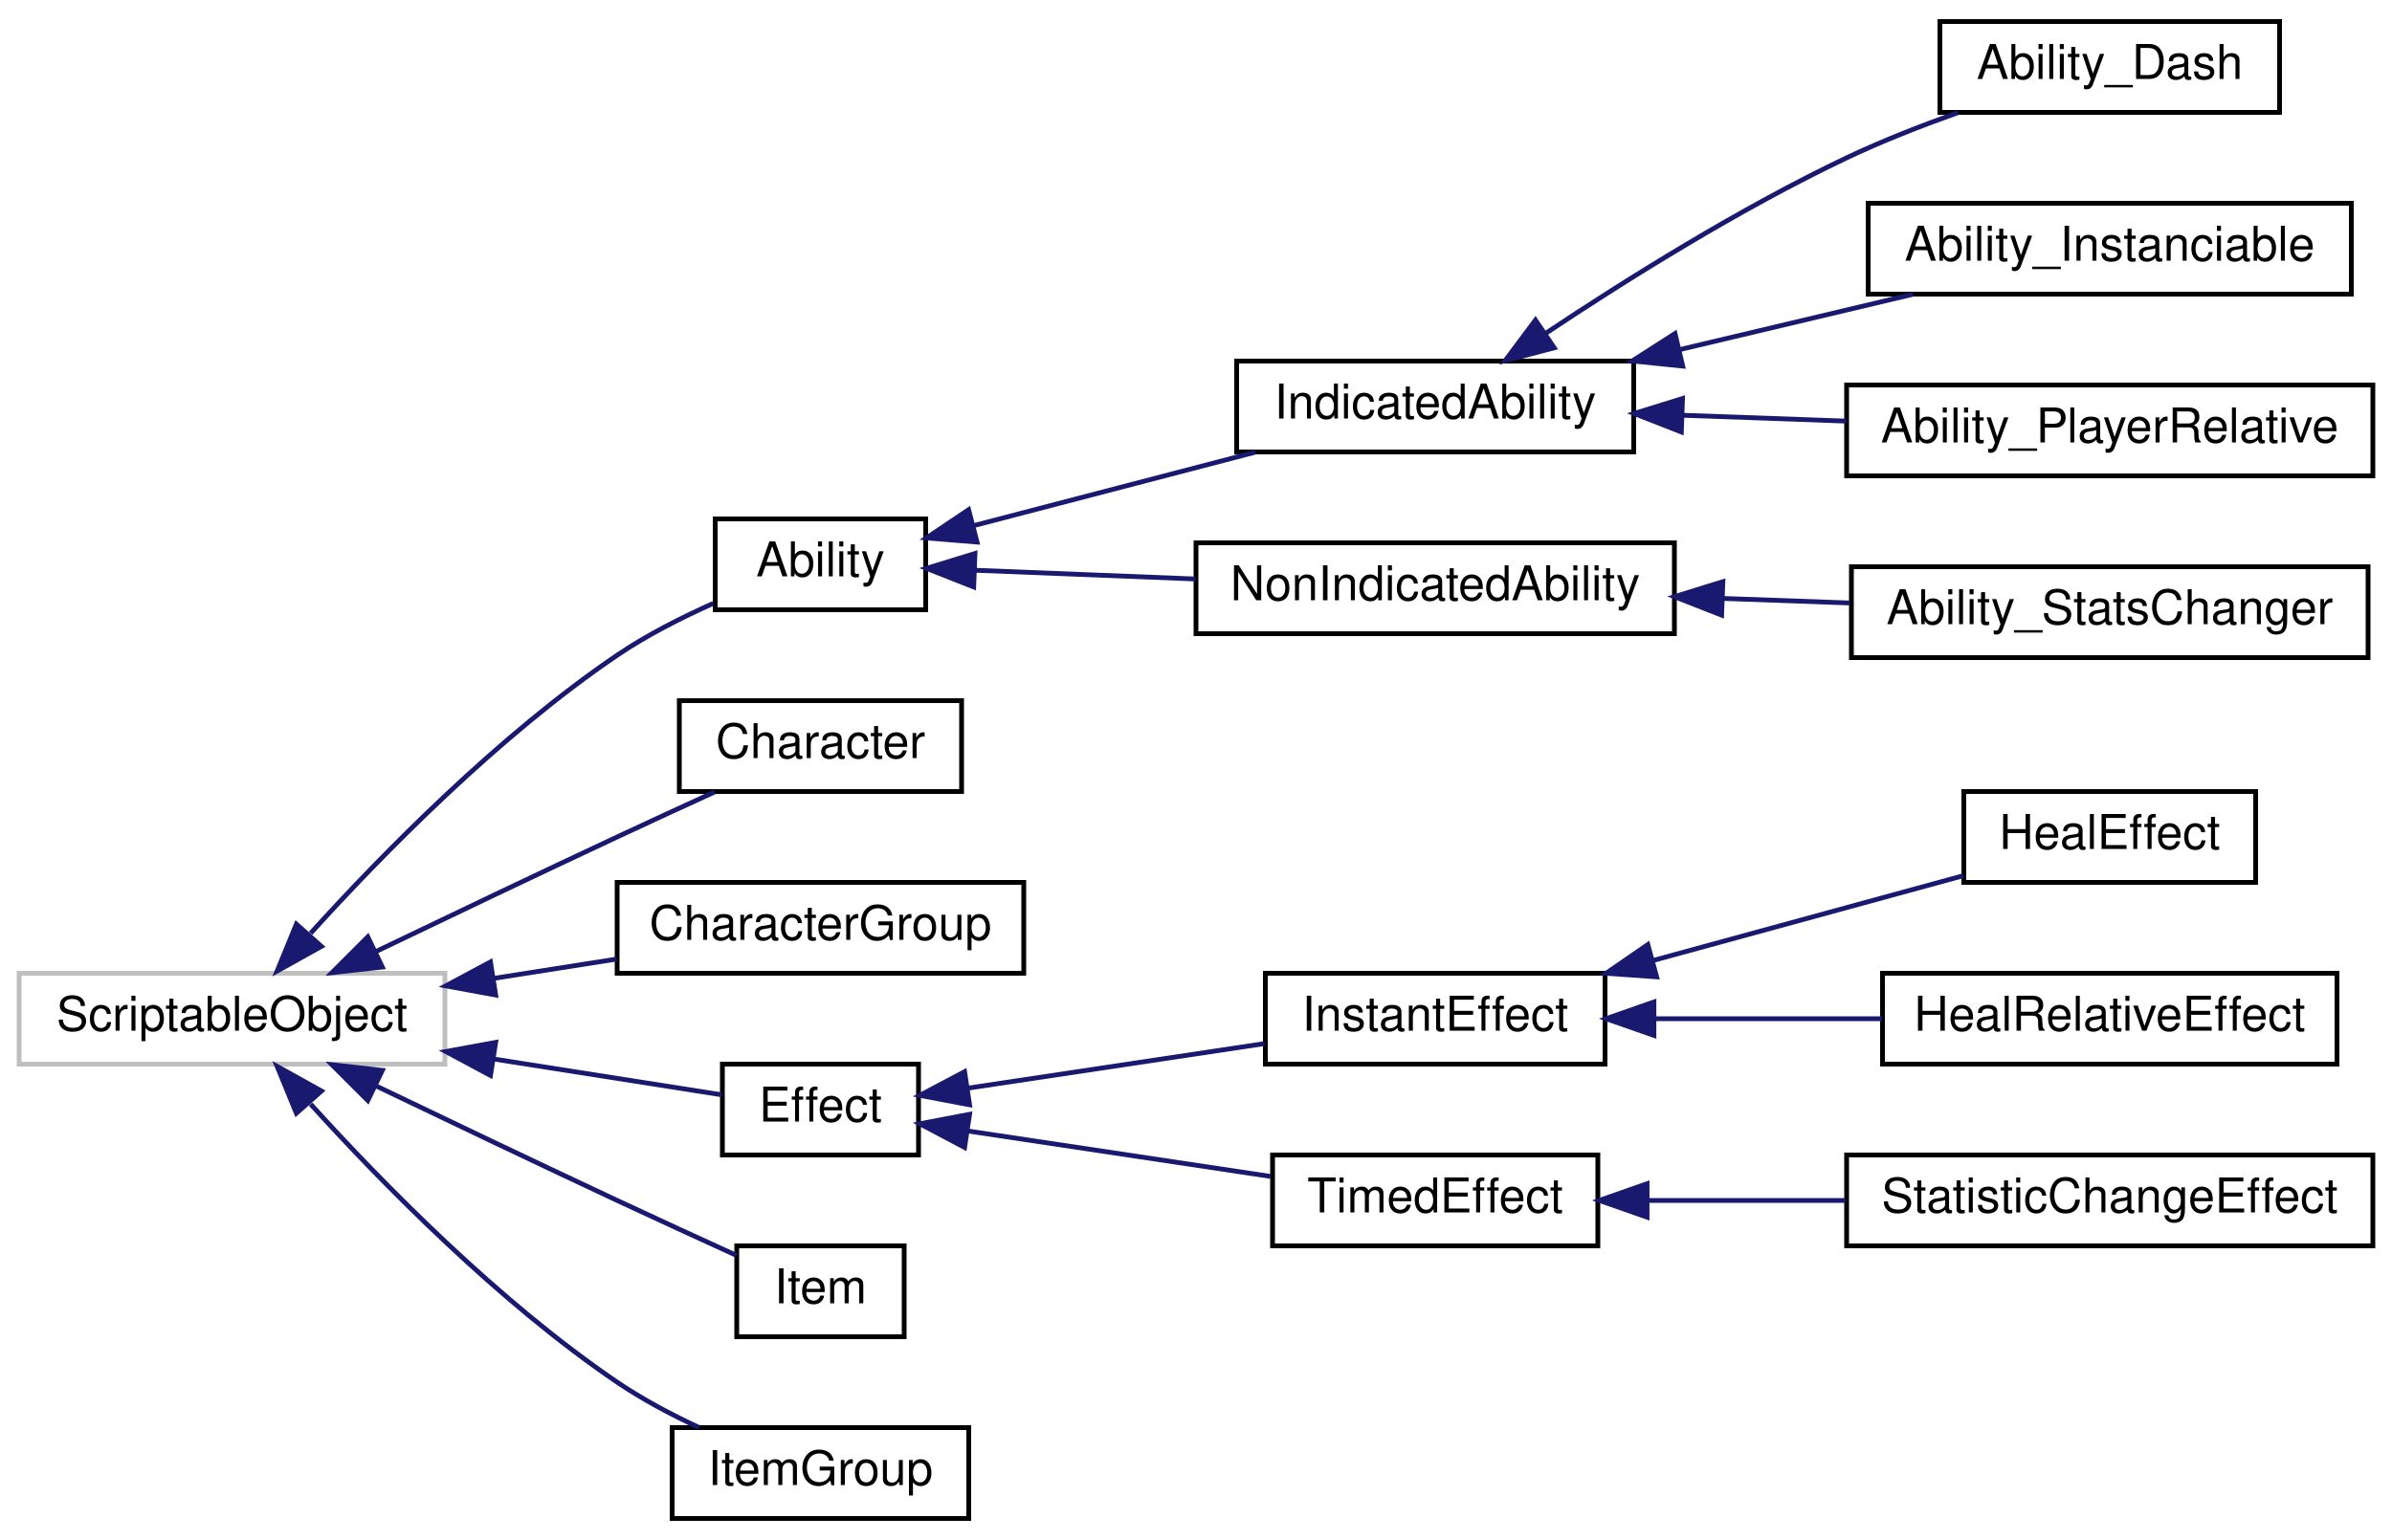
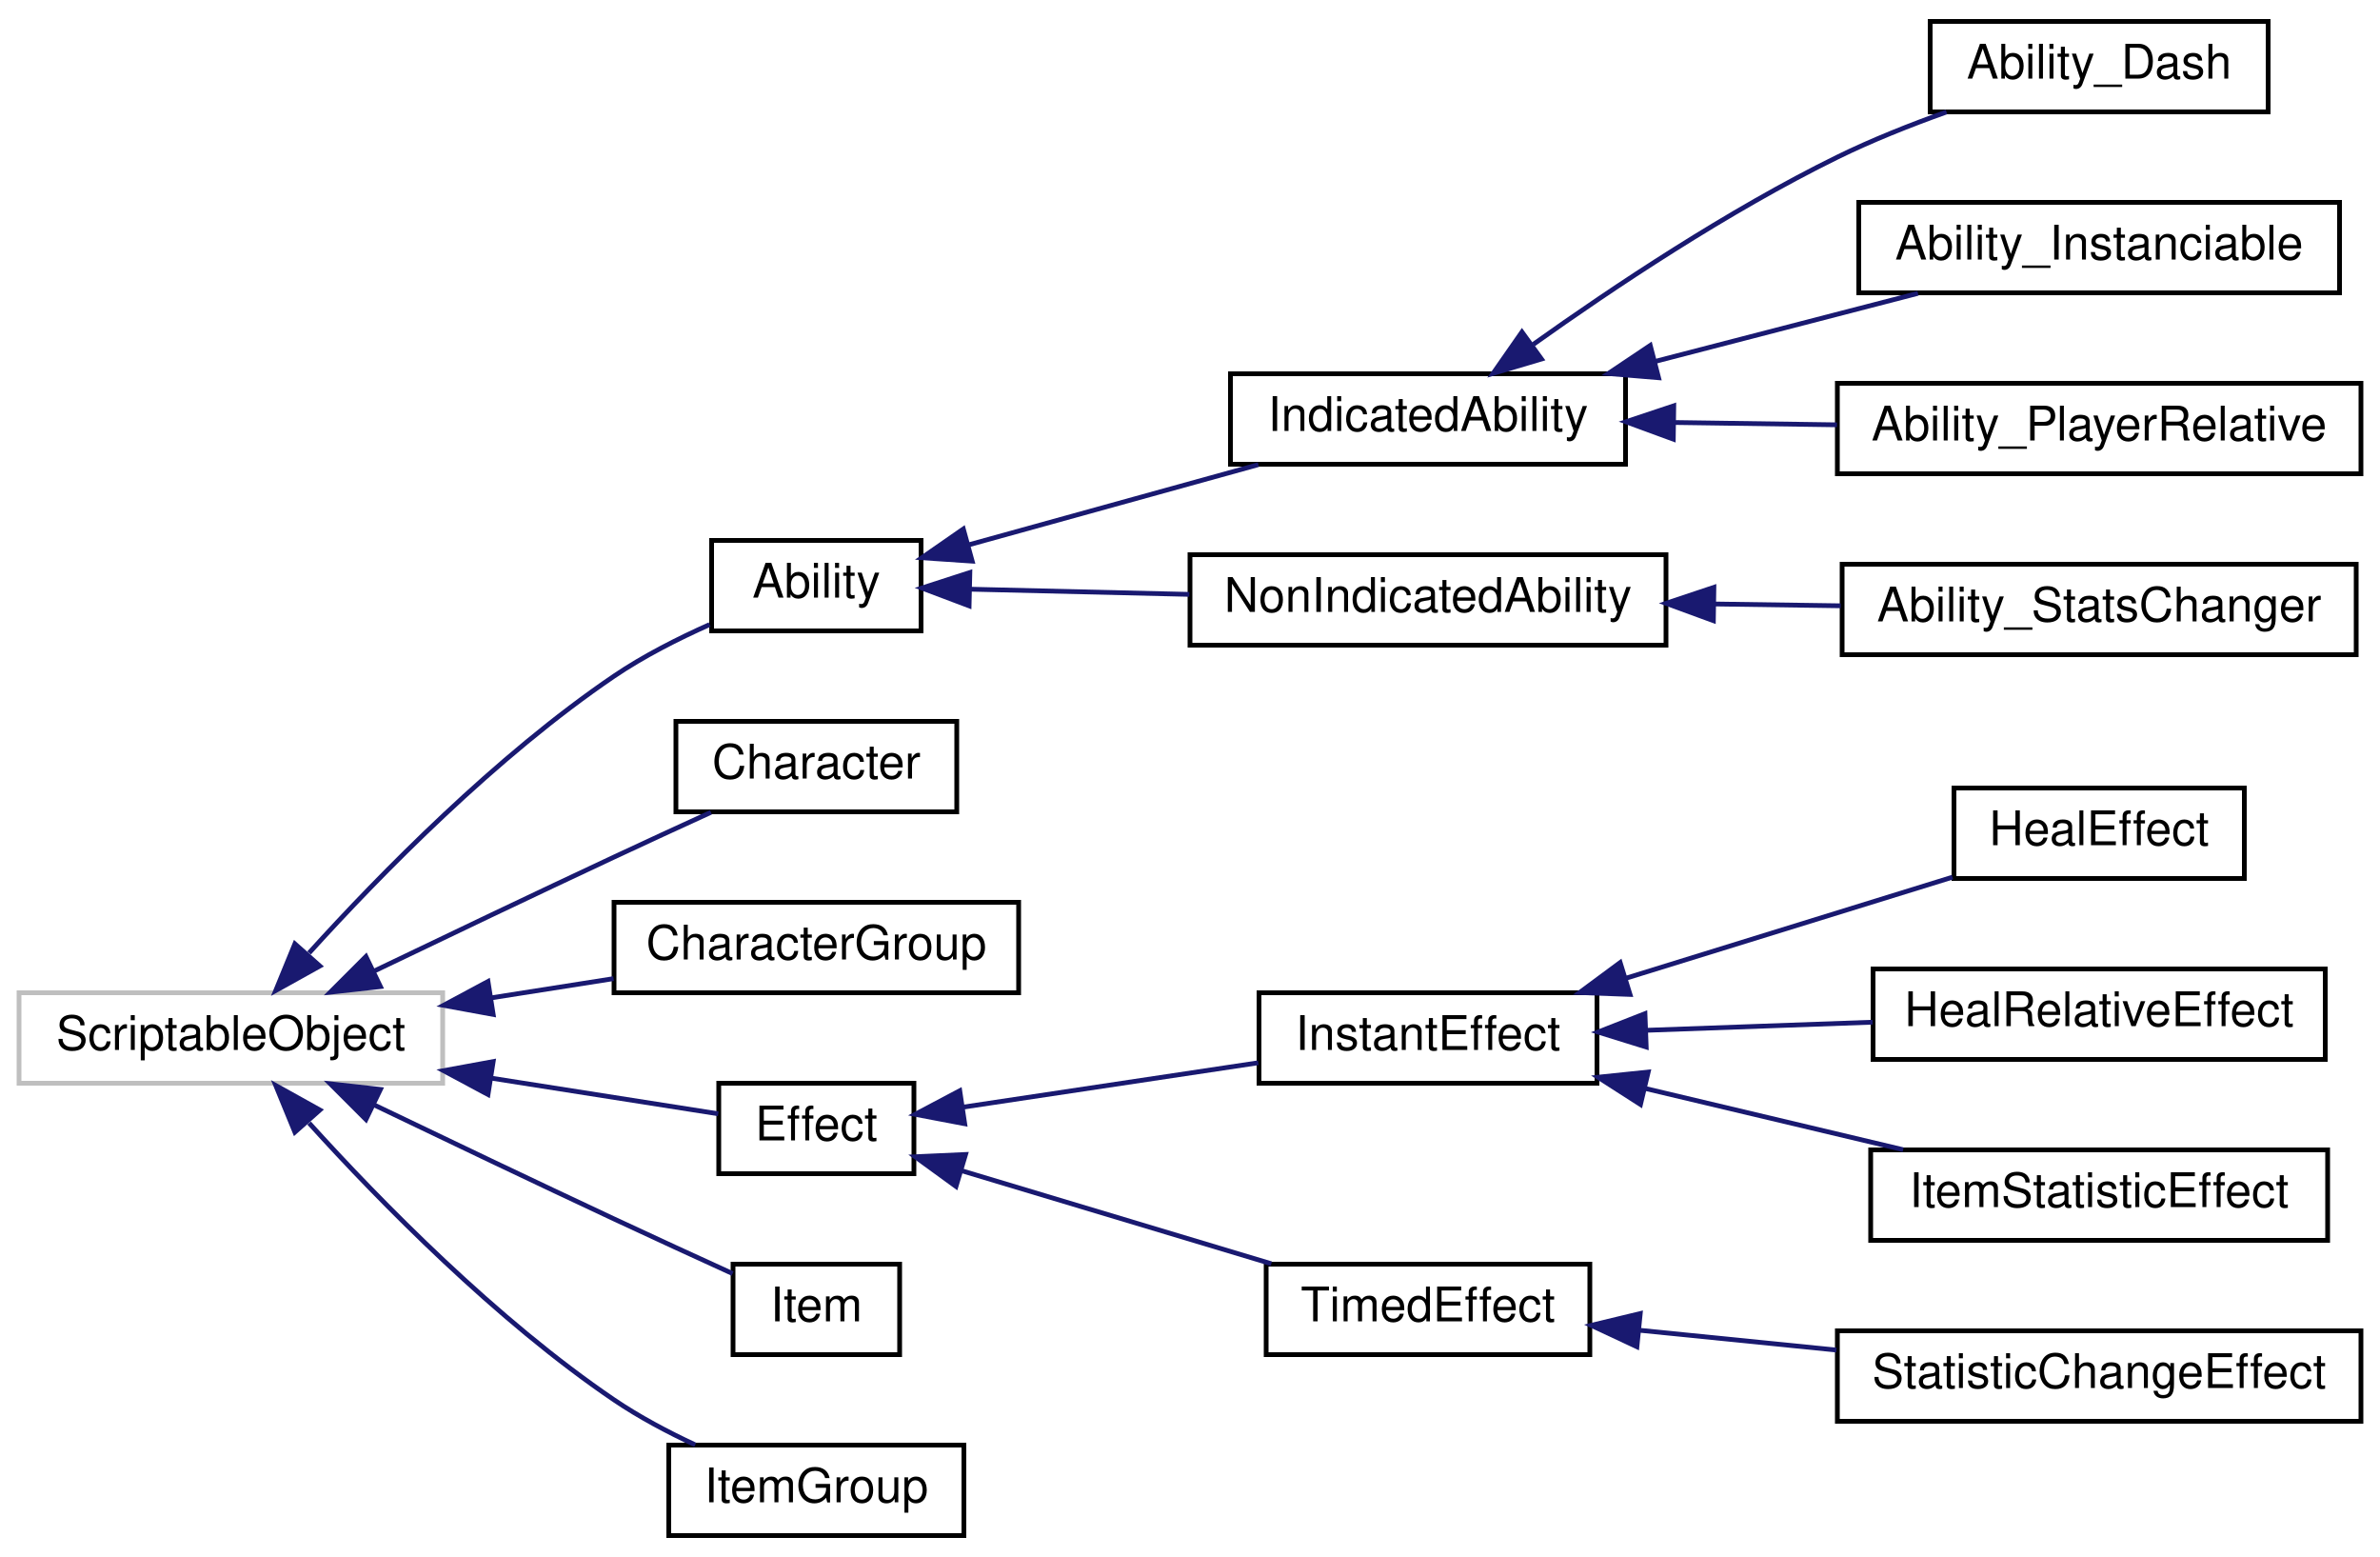
- <svg xmlns="http://www.w3.org/2000/svg" xmlns:xlink="http://www.w3.org/1999/xlink" width="500pt" height="322pt" viewBox="0.00 0.00 500.00 322.00">
-   <g id="graph0" class="graph" transform="scale(1 1) rotate(0) translate(4 318)">
+ <svg xmlns="http://www.w3.org/2000/svg" xmlns:xlink="http://www.w3.org/1999/xlink" width="500pt" height="327pt" viewBox="0.00 0.00 500.00 327.00">
+   <g id="graph0" class="graph" transform="scale(1 1) rotate(0) translate(4 323)">
    <g id="node1" class="node">
      <g id="a_node1">
        <a xlink:title=" ">
          <polygon fill="none" stroke="#bfbfbf" points="0,-95.5 0,-114.5 89,-114.5 89,-95.5 0,-95.5" />
          <text text-anchor="middle" x="44.5" y="-102.5" font-family="Helvetica,sans-Serif" font-size="10.00">ScriptableObject</text>
        </a>
      </g>
    </g>
    <g id="node2" class="node">
      <g id="a_node2">
        <a xlink:href="class_ability.html" target="_top" xlink:title="Base abstract class for an Ability.">
          <polygon fill="none" stroke="black" points="145.5,-190.5 145.5,-209.5 189.5,-209.5 189.5,-190.5 145.5,-190.5" />
          <text text-anchor="middle" x="167.5" y="-197.5" font-family="Helvetica,sans-Serif" font-size="10.00">Ability</text>
        </a>
      </g>
    </g>
    <g id="edge1" class="edge">
      <path fill="none" stroke="midnightblue" d="M60.93,-122.86C76.01,-139.5 100.24,-164.2 125,-181 131.16,-185.18 138.4,-188.85 145.08,-191.83" />
      <polygon fill="midnightblue" stroke="midnightblue" points="63.19,-120.12 53.93,-114.97 57.95,-124.77 63.19,-120.12" />
    </g>
    <g id="node9" class="node">
      <g id="a_node9">
        <a xlink:href="class_character.html" target="_top" xlink:title=" ">
          <polygon fill="none" stroke="black" points="138,-152.5 138,-171.5 197,-171.5 197,-152.5 138,-152.5" />
          <text text-anchor="middle" x="167.5" y="-159.5" font-family="Helvetica,sans-Serif" font-size="10.00">Character</text>
        </a>
      </g>
    </g>
    <g id="edge8" class="edge">
      <path fill="none" stroke="midnightblue" d="M74.67,-119.09C89.68,-126.3 108.29,-135.18 125,-143 131.6,-146.09 138.82,-149.41 145.36,-152.4" />
      <polygon fill="midnightblue" stroke="midnightblue" points="75.92,-115.8 65.39,-114.62 72.88,-122.11 75.92,-115.8" />
    </g>
    <g id="node10" class="node">
      <g id="a_node10">
        <a xlink:href="class_character_group.html" target="_top" xlink:title=" ">
          <polygon fill="none" stroke="black" points="125,-114.5 125,-133.5 210,-133.5 210,-114.5 125,-114.5" />
          <text text-anchor="middle" x="167.5" y="-121.5" font-family="Helvetica,sans-Serif" font-size="10.00">CharacterGroup</text>
        </a>
      </g>
    </g>
    <g id="edge9" class="edge">
      <path fill="none" stroke="midnightblue" d="M99.18,-113.43C107.8,-114.78 116.62,-116.17 124.9,-117.47" />
      <polygon fill="midnightblue" stroke="midnightblue" points="99.61,-109.95 89.18,-111.86 98.52,-116.87 99.61,-109.95" />
    </g>
    <g id="node11" class="node">
      <g id="a_node11">
        <a xlink:href="class_effect.html" target="_top" xlink:title="Abstract base info container class for an Effect.">
          <polygon fill="none" stroke="black" points="147,-76.5 147,-95.5 188,-95.5 188,-76.5 147,-76.5" />
          <text text-anchor="middle" x="167.5" y="-83.5" font-family="Helvetica,sans-Serif" font-size="10.00">Effect</text>
        </a>
      </g>
    </g>
    <g id="edge10" class="edge">
      <path fill="none" stroke="midnightblue" d="M99.08,-96.59C116.11,-93.91 133.87,-91.12 146.89,-89.08" />
      <polygon fill="midnightblue" stroke="midnightblue" points="98.52,-93.13 89.18,-98.14 99.61,-100.05 98.52,-93.13" />
    </g>
-     <g id="node17" class="node">
-       <g id="a_node17">
+     <g id="node18" class="node">
+       <g id="a_node18">
        <a xlink:href="class_item.html" target="_top" xlink:title="Base class for an Item">
          <polygon fill="none" stroke="black" points="150,-38.5 150,-57.5 185,-57.5 185,-38.5 150,-38.5" />
          <text text-anchor="middle" x="167.5" y="-45.5" font-family="Helvetica,sans-Serif" font-size="10.00">Item</text>
        </a>
      </g>
    </g>
-     <g id="edge16" class="edge">
+     <g id="edge17" class="edge">
      <path fill="none" stroke="midnightblue" d="M74.67,-90.91C89.68,-83.7 108.29,-74.82 125,-67 133.18,-63.17 142.31,-58.99 149.91,-55.52" />
      <polygon fill="midnightblue" stroke="midnightblue" points="72.88,-87.89 65.39,-95.38 75.92,-94.2 72.88,-87.89" />
    </g>
-     <g id="node18" class="node">
-       <g id="a_node18">
+     <g id="node19" class="node">
+       <g id="a_node19">
        <a xlink:href="class_item_group.html" target="_top" xlink:title=" ">
          <polygon fill="none" stroke="black" points="136.5,-0.5 136.5,-19.5 198.5,-19.5 198.5,-0.5 136.5,-0.5" />
          <text text-anchor="middle" x="167.5" y="-7.5" font-family="Helvetica,sans-Serif" font-size="10.00">ItemGroup</text>
        </a>
      </g>
    </g>
-     <g id="edge17" class="edge">
+     <g id="edge18" class="edge">
      <path fill="none" stroke="midnightblue" d="M60.93,-87.14C76.01,-70.5 100.24,-45.8 125,-29 130.25,-25.44 136.27,-22.25 142.06,-19.55" />
      <polygon fill="midnightblue" stroke="midnightblue" points="57.95,-85.23 53.93,-95.03 63.19,-89.88 57.95,-85.23" />
    </g>
    <g id="node3" class="node">
      <g id="a_node3">
        <a xlink:href="class_indicated_ability.html" target="_top" xlink:title="Encapsulador de les Ability que han de mostrar l'indicador">
-           <polygon fill="none" stroke="black" points="254.5,-223.5 254.5,-242.5 337.5,-242.5 337.5,-223.5 254.5,-223.5" />
-           <text text-anchor="middle" x="296" y="-230.5" font-family="Helvetica,sans-Serif" font-size="10.00">IndicatedAbility</text>
+           <polygon fill="none" stroke="black" points="254.5,-225.5 254.5,-244.5 337.5,-244.5 337.5,-225.5 254.5,-225.5" />
+           <text text-anchor="middle" x="296" y="-232.5" font-family="Helvetica,sans-Serif" font-size="10.00">IndicatedAbility</text>
        </a>
      </g>
    </g>
    <g id="edge2" class="edge">
-       <path fill="none" stroke="midnightblue" d="M199.54,-208.1C217.33,-212.74 239.74,-218.58 258.38,-223.45" />
-       <polygon fill="midnightblue" stroke="midnightblue" points="200.23,-204.66 189.67,-205.52 198.47,-211.43 200.23,-204.66" />
+       <path fill="none" stroke="midnightblue" d="M199.35,-208.53C217.8,-213.64 241.29,-220.14 260.37,-225.42" />
+       <polygon fill="midnightblue" stroke="midnightblue" points="200.24,-205.15 189.67,-205.86 198.38,-211.9 200.24,-205.15" />
    </g>
    <g id="node7" class="node">
      <g id="a_node7">
        <a xlink:href="class_non_indicated_ability.html" target="_top" xlink:title="Encapsulador de les Ability que NO han de mostrar cap indicador.">
-           <polygon fill="none" stroke="black" points="246,-185.5 246,-204.5 346,-204.5 346,-185.5 246,-185.5" />
-           <text text-anchor="middle" x="296" y="-192.5" font-family="Helvetica,sans-Serif" font-size="10.00">NonIndicatedAbility</text>
+           <polygon fill="none" stroke="black" points="246,-187.5 246,-206.5 346,-206.5 346,-187.5 246,-187.5" />
+           <text text-anchor="middle" x="296" y="-194.5" font-family="Helvetica,sans-Serif" font-size="10.00">NonIndicatedAbility</text>
        </a>
      </g>
    </g>
    <g id="edge6" class="edge">
-       <path fill="none" stroke="midnightblue" d="M199.7,-198.77C213.61,-198.22 230.34,-197.56 245.86,-196.94" />
-       <polygon fill="midnightblue" stroke="midnightblue" points="199.53,-195.27 189.67,-199.16 199.8,-202.27 199.53,-195.27" />
+       <path fill="none" stroke="midnightblue" d="M199.7,-199.26C213.61,-198.93 230.34,-198.53 245.86,-198.17" />
+       <polygon fill="midnightblue" stroke="midnightblue" points="199.59,-195.76 189.67,-199.5 199.75,-202.76 199.59,-195.76" />
    </g>
    <g id="node4" class="node">
      <g id="a_node4">
        <a xlink:href="class_ability___dash.html" target="_top" xlink:title=" ">
-           <polygon fill="none" stroke="black" points="401.5,-294.5 401.5,-313.5 472.5,-313.5 472.5,-294.5 401.5,-294.5" />
-           <text text-anchor="middle" x="437" y="-301.5" font-family="Helvetica,sans-Serif" font-size="10.00">Ability_Dash</text>
+           <polygon fill="none" stroke="black" points="401.5,-299.5 401.5,-318.5 472.5,-318.5 472.5,-299.5 401.5,-299.5" />
+           <text text-anchor="middle" x="437" y="-306.5" font-family="Helvetica,sans-Serif" font-size="10.00">Ability_Dash</text>
        </a>
      </g>
    </g>
    <g id="edge3" class="edge">
-       <path fill="none" stroke="midnightblue" d="M319.15,-248.34C335.89,-259.49 359.72,-274.41 382,-285 389.36,-288.5 397.55,-291.7 405.27,-294.45" />
-       <polygon fill="midnightblue" stroke="midnightblue" points="320.88,-245.28 310.63,-242.59 316.96,-251.08 320.88,-245.28" />
+       <path fill="none" stroke="midnightblue" d="M318.14,-250.69C334.85,-262.59 359.1,-278.76 382,-290 389.23,-293.55 397.29,-296.75 404.93,-299.48" />
+       <polygon fill="midnightblue" stroke="midnightblue" points="319.84,-247.6 309.68,-244.58 315.74,-253.27 319.84,-247.6" />
    </g>
    <g id="node5" class="node">
      <g id="a_node5">
        <a xlink:href="class_ability___instanciable.html" target="_top" xlink:title=" ">
-           <polygon fill="none" stroke="black" points="386.5,-256.5 386.5,-275.5 487.5,-275.5 487.5,-256.5 386.5,-256.5" />
-           <text text-anchor="middle" x="437" y="-263.5" font-family="Helvetica,sans-Serif" font-size="10.00">Ability_Instanciable</text>
+           <polygon fill="none" stroke="black" points="386.5,-261.5 386.5,-280.5 487.5,-280.5 487.5,-261.5 386.5,-261.5" />
+           <text text-anchor="middle" x="437" y="-268.5" font-family="Helvetica,sans-Serif" font-size="10.00">Ability_Instanciable</text>
        </a>
      </g>
    </g>
    <g id="edge4" class="edge">
-       <path fill="none" stroke="midnightblue" d="M346.98,-244.87C363.04,-248.68 380.62,-252.85 395.89,-256.48" />
-       <polygon fill="midnightblue" stroke="midnightblue" points="347.74,-241.45 337.2,-242.54 346.13,-248.26 347.74,-241.45" />
+       <path fill="none" stroke="midnightblue" d="M343.62,-247.07C361.63,-251.74 381.96,-257 398.94,-261.4" />
+       <polygon fill="midnightblue" stroke="midnightblue" points="344.44,-243.67 333.88,-244.55 342.69,-250.45 344.44,-243.67" />
    </g>
    <g id="node6" class="node">
      <g id="a_node6">
        <a xlink:href="class_ability___player_relative.html" target="_top" xlink:title=" ">
-           <polygon fill="none" stroke="black" points="382,-218.5 382,-237.5 492,-237.5 492,-218.5 382,-218.5" />
-           <text text-anchor="middle" x="437" y="-225.5" font-family="Helvetica,sans-Serif" font-size="10.00">Ability_PlayerRelative</text>
+           <polygon fill="none" stroke="black" points="382,-223.5 382,-242.5 492,-242.5 492,-223.5 382,-223.5" />
+           <text text-anchor="middle" x="437" y="-230.5" font-family="Helvetica,sans-Serif" font-size="10.00">Ability_PlayerRelative</text>
        </a>
      </g>
    </g>
    <g id="edge5" class="edge">
-       <path fill="none" stroke="midnightblue" d="M347.6,-231.18C358.76,-230.78 370.63,-230.35 381.93,-229.95" />
-       <polygon fill="midnightblue" stroke="midnightblue" points="347.45,-227.68 337.58,-231.54 347.7,-234.68 347.45,-227.68" />
+       <path fill="none" stroke="midnightblue" d="M347.6,-234.27C358.76,-234.11 370.63,-233.94 381.93,-233.78" />
+       <polygon fill="midnightblue" stroke="midnightblue" points="347.53,-230.77 337.58,-234.42 347.63,-237.77 347.53,-230.77" />
    </g>
    <g id="node8" class="node">
      <g id="a_node8">
        <a xlink:href="class_ability___stats_changer.html" target="_top" xlink:title=" ">
-           <polygon fill="none" stroke="black" points="383,-180.5 383,-199.5 491,-199.5 491,-180.5 383,-180.5" />
-           <text text-anchor="middle" x="437" y="-187.5" font-family="Helvetica,sans-Serif" font-size="10.00">Ability_StatsChanger</text>
+           <polygon fill="none" stroke="black" points="383,-185.5 383,-204.5 491,-204.5 491,-185.5 383,-185.5" />
+           <text text-anchor="middle" x="437" y="-192.5" font-family="Helvetica,sans-Serif" font-size="10.00">Ability_StatsChanger</text>
        </a>
      </g>
    </g>
    <g id="edge7" class="edge">
-       <path fill="none" stroke="midnightblue" d="M356.2,-192.87C365.01,-192.55 374.04,-192.23 382.71,-191.92" />
-       <polygon fill="midnightblue" stroke="midnightblue" points="355.87,-189.38 346.01,-193.24 356.13,-196.38 355.87,-189.38" />
+       <path fill="none" stroke="midnightblue" d="M356.2,-196.15C365.01,-196.02 374.04,-195.89 382.71,-195.77" />
+       <polygon fill="midnightblue" stroke="midnightblue" points="355.95,-192.65 346.01,-196.29 356.06,-199.65 355.95,-192.65" />
    </g>
    <g id="node12" class="node">
      <g id="a_node12">
        <a xlink:href="class_instant_effect.html" target="_top" xlink:title="InstantEffect és un encapsulador per tots els Effect que s'executen de forma instantània.">
          <polygon fill="none" stroke="black" points="260.5,-95.5 260.5,-114.5 331.5,-114.5 331.5,-95.5 260.5,-95.5" />
          <text text-anchor="middle" x="296" y="-102.5" font-family="Helvetica,sans-Serif" font-size="10.00">InstantEffect</text>
        </a>
      </g>
    </g>
    <g id="edge11" class="edge">
      <path fill="none" stroke="midnightblue" d="M198.25,-90.47C216.85,-93.26 240.89,-96.87 260.35,-99.8" />
      <polygon fill="midnightblue" stroke="midnightblue" points="198.67,-86.99 188.27,-88.97 197.63,-93.92 198.67,-86.99" />
    </g>
-     <g id="node15" class="node">
-       <g id="a_node15">
+     <g id="node16" class="node">
+       <g id="a_node16">
        <a xlink:href="class_timed_effect.html" target="_top" xlink:title="TimedEffect és un encapsulador per tots els Effect que NO s'executen de forma instantània.">
-           <polygon fill="none" stroke="black" points="262,-57.5 262,-76.5 330,-76.5 330,-57.5 262,-57.5" />
-           <text text-anchor="middle" x="296" y="-64.5" font-family="Helvetica,sans-Serif" font-size="10.00">TimedEffect</text>
-         </a>
-       </g>
-     </g>
-     <g id="edge14" class="edge">
-       <path fill="none" stroke="midnightblue" d="M198.17,-81.54C217.19,-78.69 241.9,-74.98 261.6,-72.02" />
-       <polygon fill="midnightblue" stroke="midnightblue" points="197.63,-78.08 188.27,-83.03 198.67,-85.01 197.63,-78.08" />
+           <polygon fill="none" stroke="black" points="262,-38.5 262,-57.5 330,-57.5 330,-38.5 262,-38.5" />
+           <text text-anchor="middle" x="296" y="-45.5" font-family="Helvetica,sans-Serif" font-size="10.00">TimedEffect</text>
+         </a>
+       </g>
+     </g>
+     <g id="edge15" class="edge">
+       <path fill="none" stroke="midnightblue" d="M197.86,-77.18C217.39,-71.31 243.04,-63.61 263.08,-57.59" />
+       <polygon fill="midnightblue" stroke="midnightblue" points="196.84,-73.83 188.27,-80.06 198.85,-80.54 196.84,-73.83" />
    </g>
    <g id="node13" class="node">
      <g id="a_node13">
        <a xlink:href="class_heal_effect.html" target="_top" xlink:title=" ">
-           <polygon fill="none" stroke="black" points="406.5,-133.5 406.5,-152.5 467.5,-152.5 467.5,-133.5 406.5,-133.5" />
-           <text text-anchor="middle" x="437" y="-140.5" font-family="Helvetica,sans-Serif" font-size="10.00">HealEffect</text>
+           <polygon fill="none" stroke="black" points="406.5,-138.5 406.5,-157.5 467.5,-157.5 467.5,-138.5 406.5,-138.5" />
+           <text text-anchor="middle" x="437" y="-145.5" font-family="Helvetica,sans-Serif" font-size="10.00">HealEffect</text>
        </a>
      </g>
    </g>
    <g id="edge12" class="edge">
-       <path fill="none" stroke="midnightblue" d="M341.5,-117.16C362.73,-122.97 387.55,-129.75 406.42,-134.91" />
-       <polygon fill="midnightblue" stroke="midnightblue" points="342.29,-113.75 331.72,-114.49 340.44,-120.5 342.29,-113.75" />
+       <path fill="none" stroke="midnightblue" d="M337.57,-117.55C359.52,-124.34 386.16,-132.58 406.19,-138.78" />
+       <polygon fill="midnightblue" stroke="midnightblue" points="338.44,-114.15 327.85,-114.54 336.37,-120.84 338.44,-114.15" />
    </g>
    <g id="node14" class="node">
      <g id="a_node14">
        <a xlink:href="class_heal_relative_effect.html" target="_top" xlink:title=" ">
-           <polygon fill="none" stroke="black" points="389.5,-95.5 389.5,-114.5 484.5,-114.5 484.5,-95.5 389.5,-95.5" />
-           <text text-anchor="middle" x="437" y="-102.5" font-family="Helvetica,sans-Serif" font-size="10.00">HealRelativeEffect</text>
+           <polygon fill="none" stroke="black" points="389.5,-100.5 389.5,-119.5 484.5,-119.5 484.5,-100.5 389.5,-100.5" />
+           <text text-anchor="middle" x="437" y="-107.5" font-family="Helvetica,sans-Serif" font-size="10.00">HealRelativeEffect</text>
        </a>
      </g>
    </g>
    <g id="edge13" class="edge">
-       <path fill="none" stroke="midnightblue" d="M341.91,-105C357.1,-105 374.09,-105 389.41,-105" />
-       <polygon fill="midnightblue" stroke="midnightblue" points="341.72,-101.5 331.72,-105 341.72,-108.5 341.72,-101.5" />
-     </g>
-     <g id="node16" class="node">
-       <g id="a_node16">
+       <path fill="none" stroke="midnightblue" d="M341.91,-106.62C357.1,-107.16 374.09,-107.77 389.41,-108.32" />
+       <polygon fill="midnightblue" stroke="midnightblue" points="341.84,-103.11 331.72,-106.25 341.58,-110.11 341.84,-103.11" />
+     </g>
+     <g id="node15" class="node">
+       <g id="a_node15">
+         <a xlink:href="class_item_statistic_effect.html" target="_top" xlink:title=" ">
+           <polygon fill="none" stroke="black" points="389,-62.5 389,-81.5 485,-81.5 485,-62.5 389,-62.5" />
+           <text text-anchor="middle" x="437" y="-69.5" font-family="Helvetica,sans-Serif" font-size="10.00">ItemStatisticEffect</text>
+         </a>
+       </g>
+     </g>
+     <g id="edge14" class="edge">
+       <path fill="none" stroke="midnightblue" d="M341.65,-94.4C359.06,-90.27 378.87,-85.56 395.82,-81.54" />
+       <polygon fill="midnightblue" stroke="midnightblue" points="340.64,-91.04 331.72,-96.76 342.26,-97.85 340.64,-91.04" />
+     </g>
+     <g id="node17" class="node">
+       <g id="a_node17">
        <a xlink:href="class_statistic_change_effect.html" target="_top" xlink:title=" ">
-           <polygon fill="none" stroke="black" points="382,-57.5 382,-76.5 492,-76.5 492,-57.5 382,-57.5" />
-           <text text-anchor="middle" x="437" y="-64.5" font-family="Helvetica,sans-Serif" font-size="10.00">StatisticChangeEffect</text>
-         </a>
-       </g>
-     </g>
-     <g id="edge15" class="edge">
-       <path fill="none" stroke="midnightblue" d="M340.45,-67C353.55,-67 368.1,-67 381.81,-67" />
-       <polygon fill="midnightblue" stroke="midnightblue" points="340.29,-63.5 330.29,-67 340.29,-70.5 340.29,-63.5" />
+           <polygon fill="none" stroke="black" points="382,-24.5 382,-43.5 492,-43.5 492,-24.5 382,-24.5" />
+           <text text-anchor="middle" x="437" y="-31.5" font-family="Helvetica,sans-Serif" font-size="10.00">StatisticChangeEffect</text>
+         </a>
+       </g>
+     </g>
+     <g id="edge16" class="edge">
+       <path fill="none" stroke="midnightblue" d="M340.45,-43.62C353.55,-42.3 368.1,-40.84 381.81,-39.46" />
+       <polygon fill="midnightblue" stroke="midnightblue" points="339.89,-40.16 330.29,-44.65 340.59,-47.13 339.89,-40.16" />
    </g>
  </g>
</svg>
